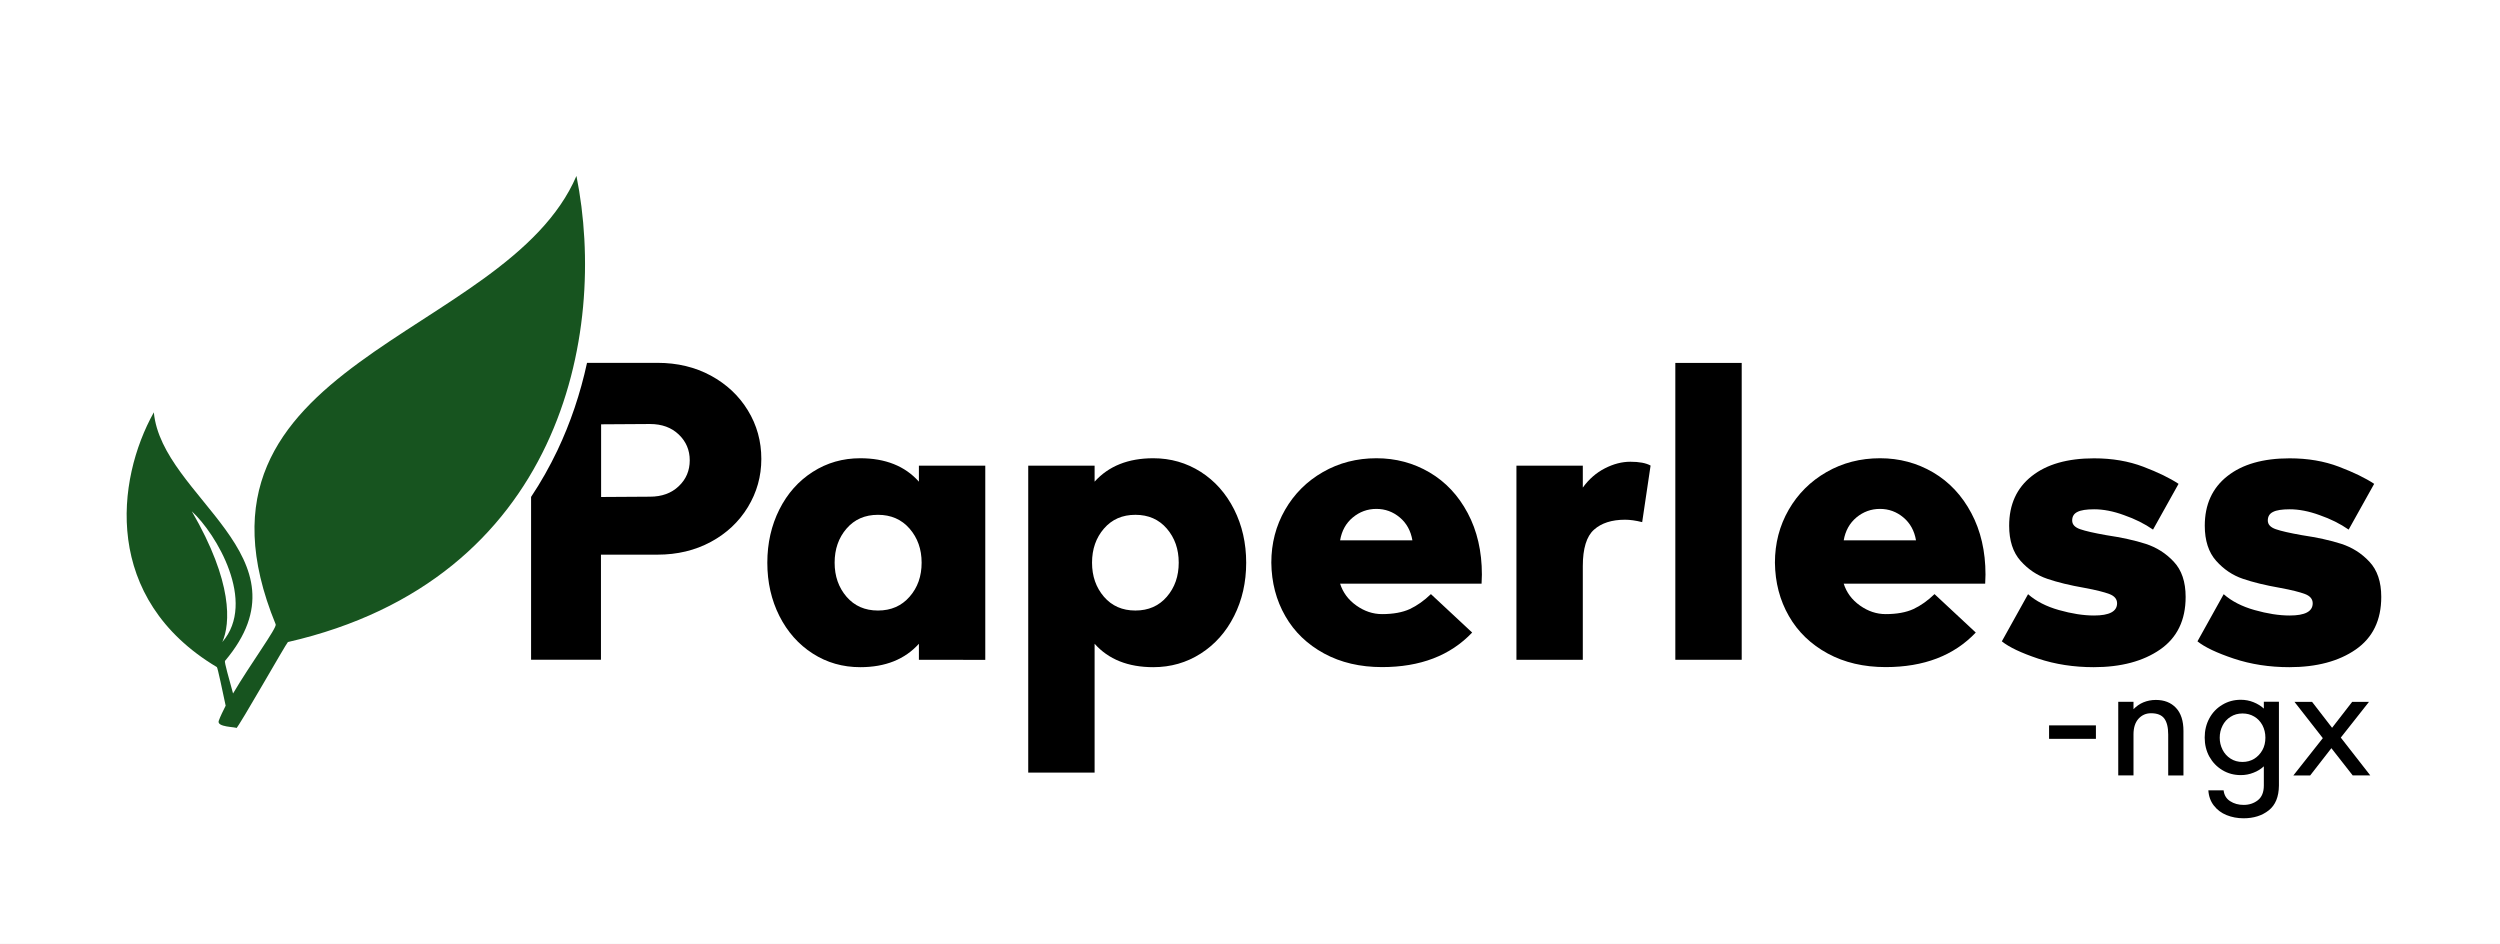
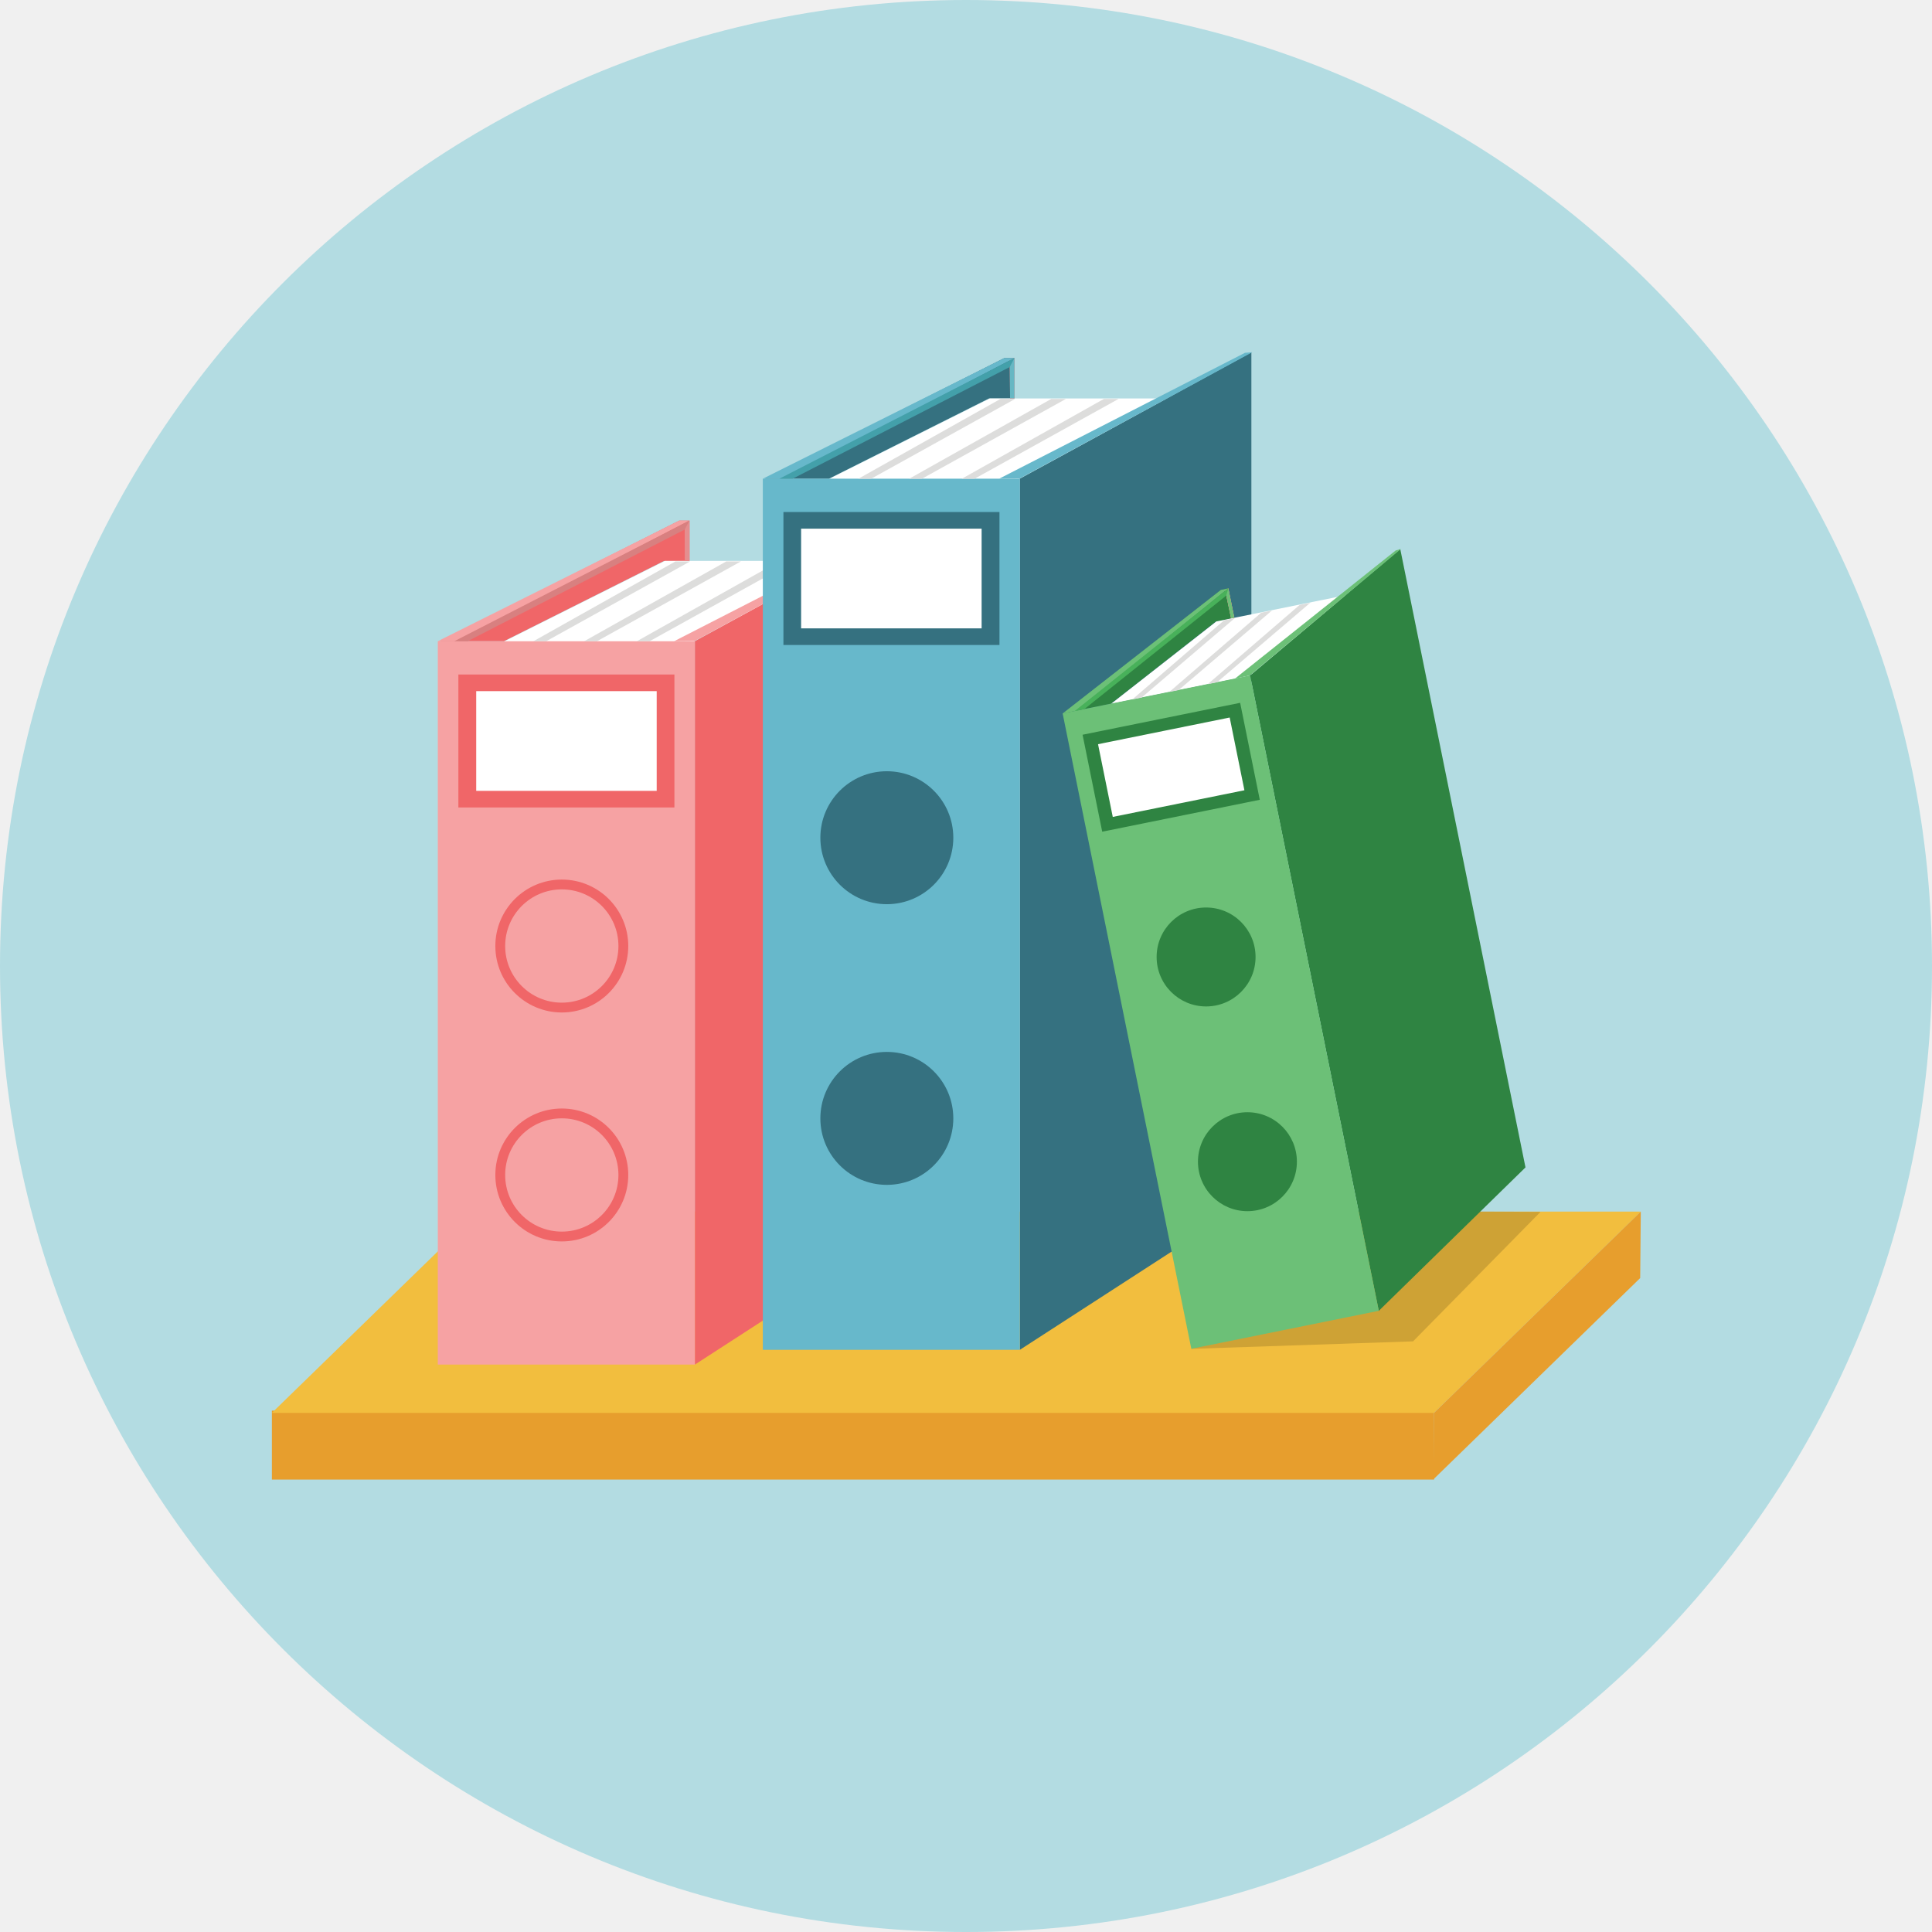
- <svg xmlns="http://www.w3.org/2000/svg" version="1.1" id="Layer_1" x="0px" y="0px" viewBox="0 0 3212.8 1212.8" style="enable-background:new 0 0 3212.8 1212.8;" xml:space="preserve">
-   <style type="text/css">
- 	.st0{fill:#FFFFFF;}
- 	.st1{fill:#17541F;}
- </style>
-   <rect class="st0" width="3212.8" height="1212.8" />
-   <path d="M1180.9,847.9v-20.6c-18,20-43.1,30.1-75.4,30.1c-22.4,0-42.8-5.8-61-17.5c-18.3-11.7-32.5-27.8-42.9-48.3  c-10.3-20.5-15.5-43.3-15.5-68.4c0-25.1,5.2-48,15.5-68.5s24.6-36.6,42.9-48.3s38.6-17.5,61-17.5c32.3,0,57.5,10,75.4,30.1v-20.6  h85.3V848L1180.9,847.9L1180.9,847.9z M1184.4,723.1c0-17.4-5.2-31.9-15.5-43.8c-10.3-11.8-23.9-17.7-40.6-17.7  c-16.8,0-30.2,5.9-40.4,17.7c-10.2,11.8-15.3,26.4-15.3,43.8c0,17.4,5.1,31.9,15.3,43.8c10.2,11.8,23.6,17.7,40.4,17.7  s30.3-5.9,40.6-17.7C1179.3,755.1,1184.4,740.5,1184.4,723.1z" />
-   <path d="M1543.1,606.4c18.3,11.7,32.5,27.8,42.9,48.3c10.3,20.5,15.5,43.3,15.5,68.5c0,25.1-5.2,48-15.5,68.4  c-10.3,20.5-24.6,36.6-42.9,48.3s-38.6,17.5-61,17.5c-32.3,0-57.5-10-75.4-30.1v165.6h-85.3V598.4h85.3V619  c18-20,43.1-30.1,75.4-30.1C1504.5,588.9,1524.8,594.8,1543.1,606.4z M1514.8,723.1c0-17.4-5.1-31.9-15.3-43.8  c-10.2-11.8-23.6-17.7-40.4-17.7s-30.2,5.9-40.4,17.7c-10.2,11.8-15.3,26.4-15.3,43.8c0,17.4,5.1,31.9,15.3,43.8  c10.2,11.8,23.6,17.7,40.4,17.7s30.2-5.9,40.4-17.7C1509.7,755.1,1514.8,740.5,1514.8,723.1z" />
-   <path d="M1838.9,763.5l53,49.4c-28.1,29.6-66.7,44.4-115.8,44.4c-28.1,0-53-5.8-74.5-17.5s-38.2-27.7-49.8-48  c-11.7-20.3-17.7-43.2-18-68.7c0-24.8,5.9-47.5,17.7-68c11.8-20.5,28.1-36.7,48.7-48.5s43.5-17.7,68.7-17.7  c24.8,0,47.6,6.1,68.2,18.2c20.6,12.1,37,29.5,49.1,52.3c12.1,22.7,18.2,49.1,18.2,79l-0.4,11.7h-181.8  c3.6,11.4,10.5,20.7,20.9,28.1c10.3,7.3,21.3,11,33,11c14.4,0,26.3-2.2,35.7-6.5C1821.1,778.3,1830.2,771.9,1838.9,763.5z   M1722.2,694.4h92.9c-2.1-12.3-7.5-22.1-16.2-29.4c-8.7-7.3-18.7-11-30.1-11s-21.5,3.7-30.3,11S1724.3,682.1,1722.2,694.4z" />
-   <path d="M2034.1,626.6c7.8-10.8,17.2-19,28.3-24.7s22-8.5,32.8-8.5c11.4,0,20,1.6,26,4.9l-10.8,72.7c-8.4-2.1-15.7-3.1-22-3.1  c-17.1,0-30.4,4.3-39.9,12.8c-9.6,8.5-14.4,24.2-14.4,46.9v120.3h-85.3V598.4h85.3V626.6L2034.1,626.6z" />
-   <path d="M2238.3,466.4v381.5H2153V466.4H2238.3z" />
-   <path d="M2486.1,763.5l53,49.4c-28.1,29.6-66.7,44.4-115.8,44.4c-28.1,0-53-5.8-74.5-17.5s-38.2-27.7-49.8-48  c-11.7-20.3-17.7-43.2-18-68.7c0-24.8,5.9-47.5,17.7-68s28.1-36.7,48.7-48.5c20.6-11.8,43.5-17.7,68.7-17.7  c24.8,0,47.6,6.1,68.2,18.2c20.6,12.1,37,29.5,49.1,52.3c12.1,22.7,18.2,49.1,18.2,79l-0.4,11.7h-181.8  c3.6,11.4,10.5,20.7,20.9,28.1c10.3,7.3,21.3,11,33,11c14.4,0,26.3-2.2,35.7-6.5C2468.4,778.3,2477.4,771.9,2486.1,763.5z   M2369.4,694.4h92.9c-2.1-12.3-7.5-22.1-16.2-29.4c-8.7-7.3-18.7-11-30.1-11s-21.5,3.7-30.3,11  C2377,672.3,2371.5,682.1,2369.4,694.4z" />
-   <path d="M2691.2,654.5c-9.9,0-17.1,1.1-21.5,3.4c-4.5,2.2-6.7,5.9-6.7,11s3.4,8.8,10.3,11.2c6.9,2.4,18,4.9,33.2,7.6  c20,3,37,6.7,50.9,11.2s26,12.1,36.1,22.9c10.2,10.8,15.3,25.9,15.3,45.3c0,29.9-10.9,52.4-32.8,67.6  c-21.8,15.1-50.3,22.7-85.3,22.7c-25.7,0-49.5-3.7-71.4-11c-21.8-7.3-37.4-14.7-46.7-22.2l33.7-60.6c10.2,9,23.4,15.8,39.7,20.4  c16.3,4.6,31.3,7,45.1,7c19.7,0,29.6-5.2,29.6-15.7c0-5.4-3.3-9.4-9.9-11.9c-6.6-2.5-17.2-5.2-31.9-7.9c-18.9-3.3-34.9-7.2-48-11.7  c-13.2-4.5-24.6-12.2-34.3-23.1c-9.7-10.9-14.6-26-14.6-45.1c0-27.2,9.7-48.5,29-63.7c19.3-15.3,46-22.9,80.1-22.9  c23.3,0,44.4,3.6,63.3,10.8c18.9,7.2,34,14.5,45.3,22l-32.8,58.8c-10.8-7.5-23.2-13.7-37.3-18.6  C2715.8,656.9,2702.9,654.5,2691.2,654.5z" />
-   <path d="M2942.6,654.5c-9.9,0-17.1,1.1-21.5,3.4c-4.5,2.2-6.7,5.9-6.7,11s3.4,8.8,10.3,11.2c6.9,2.4,18,4.9,33.2,7.6  c20,3,37,6.7,50.9,11.2s26,12.1,36.1,22.9c10.2,10.8,15.3,25.9,15.3,45.3c0,29.9-10.9,52.4-32.8,67.6  c-21.8,15.1-50.3,22.7-85.3,22.7c-25.7,0-49.5-3.7-71.4-11c-21.8-7.3-37.4-14.7-46.7-22.2l33.7-60.6c10.2,9,23.4,15.8,39.7,20.4  c16.3,4.6,31.3,7,45.1,7c19.8,0,29.6-5.2,29.6-15.7c0-5.4-3.3-9.4-9.9-11.9c-6.6-2.5-17.2-5.2-31.9-7.9c-18.9-3.3-34.9-7.2-48-11.7  c-13.2-4.5-24.6-12.2-34.3-23.1s-14.6-26-14.6-45.1c0-27.2,9.7-48.5,29-63.7c19.3-15.3,46-22.9,80.1-22.9c23.3,0,44.4,3.6,63.3,10.8  c18.9,7.2,34,14.5,45.3,22l-32.8,58.8c-10.8-7.5-23.2-13.7-37.3-18.6C2967.1,656.9,2954.2,654.5,2942.6,654.5z" />
+ <svg xmlns="http://www.w3.org/2000/svg" version="1.1" id="Layer_1" viewBox="0 0 473.931 473.931" xml:space="preserve">
+   <circle style="fill:#B3DCE2;" cx="236.966" cy="236.966" r="236.966" />
+   <rect x="66.697" y="346.038" style="fill:#E79E2D;" width="285.085" height="16.909" />
+   <polygon style="fill:#F2BE3E;" points="351.77,346.584 66.697,346.584 117.431,297.212 402.497,297.212 " />
+   <polygon style="fill:#E79E2D;" points="351.77,346.584 351.621,362.891 402.348,313.515 402.497,297.212 " />
+   <polygon style="fill:#F06668;" points="169.116,137.611 169.116,127.703 166.617,127.71 107.972,157.292 123.628,157.289   162.879,137.611 " />
+   <polygon style="fill:#FFFFFF;" points="207.118,137.596 163.096,137.596 123.628,157.363 170.149,157.363 " />
+   <polygon style="fill:#F06668;" points="227.245,126.273 170.452,157.289 170.456,334.742 227.248,297.99 " />
  <g>
-     <path d="M2633.3,932.2h60.2v17.3h-60.2V932.2z" />
-     <path d="M2754.5,902.6c4.9-2,10.2-3.1,16-3.1c10.9,0,19.5,3.4,25.9,10.2s9.6,16.7,9.6,29.6v57.3h-19.6V944c0-9.3-1.7-16.2-5.1-20.7   c-3.4-4.5-9.1-6.7-17-6.7c-6.5,0-11.8,2.4-16.1,7.1c-4.3,4.8-6.4,11.5-6.4,20.2v52.6h-19.6v-94.6h19.6v9.5   C2745.5,907.6,2749.7,904.6,2754.5,902.6z" />
-     <path d="M2915.6,1041.4c-8.6,6.8-19.4,10.2-32.3,10.2c-7.9,0-15.2-1.4-21.9-4.1s-12.1-6.8-16.3-12.2c-4.2-5.4-6.6-11.9-7.1-19.6   h19.6c0.7,6.1,3.5,10.8,8.4,13.9c4.9,3.2,10.7,4.8,17.4,4.8c7,0,13.1-2,18.2-6c5.1-4,7.7-10.3,7.7-18.9v-24.7   c-3.6,3.4-8,6.2-13.3,8.2c-5.2,2.1-10.7,3.1-16.3,3.1c-8.7,0-16.6-2.1-23.7-6.4c-7.1-4.3-12.6-10-16.7-17.3c-4-7.3-6-15.5-6-24.6   s2-17.3,6-24.7s9.6-13.2,16.7-17.4c7.1-4.3,15-6.4,23.7-6.4c5.7,0,11.1,1,16.3,3.1s9.6,4.8,13.3,8.2v-8.8h19.4v107.8   C2928.5,1024.1,2924.2,1034.6,2915.6,1041.4z M2907.5,963.9c2.6-4.7,3.8-10,3.8-15.9s-1.3-11.2-3.8-16c-2.6-4.8-6.1-8.5-10.5-11.1   c-4.5-2.7-9.5-4-15.1-4c-5.8,0-10.9,1.4-15.4,4.3c-4.5,2.8-7.9,6.6-10.3,11.4c-2.4,4.8-3.6,9.9-3.6,15.5c0,5.4,1.2,10.5,3.6,15.3   c2.4,4.8,5.8,8.6,10.3,11.5s9.6,4.3,15.4,4.3c5.6,0,10.6-1.4,15.1-4.1C2901.4,972.3,2904.9,968.6,2907.5,963.9z" />
-     <path d="M2968.8,996.6h-21.6l37.9-48l-36.4-46.6h22.6l25.7,33.3l25.8-33.3h21.6l-36.2,45.9l37.9,48.6h-22.6l-27.4-35L2968.8,996.6z   " />
+     <rect x="107.396" y="157.304" style="fill:#F6A2A3;" width="63.06" height="177.434" />
+     <polygon style="fill:#F6A2A3;" points="227.439,126.273 225.692,126.4 165.378,157.289 170.426,157.24  " />
+     <polygon style="fill:#F6A2A3;" points="166.617,127.71 107.396,157.289 112.447,157.292 169.068,127.703  " />
  </g>
-   <path d="M961.1,527.4c-11.5-18.9-27.4-33.7-47.6-44.7c-20.2-10.9-43-16.4-68.5-16.4h-90.6c-8.6,39.6-21.3,77.2-38,112.4  c-10,21-21.3,41-33.9,59.9v209.2h89.8v-135H845c25.4,0,48.3-5.5,68.5-16.4s36.1-25.8,47.6-44.7s17.3-39.5,17.3-61.9  C978.4,567.1,972.7,546.3,961.1,527.4z M872.3,624.8c-9.4,9-21.8,13.5-37,13.5l-62.8,0.4v-93.4l62.8-0.4c15.3,0,27.6,4.5,37,13.5  s14.1,20,14.1,33.2C886.4,604.8,881.7,615.9,872.3,624.8z" />
-   <path class="st1" d="M290,906.9c-3.5-16.5-10.4-49.6-11.3-49.6c-147.1-88-129.7-240.3-81-327.4c10.4,109.7,204.6,185.4,91.4,319.5  c-0.9,1.7,5.2,22.6,10.4,41.8c22.6-38.3,56.6-84.4,54.8-88.8C215,462.9,650.3,436.8,740.8,226.1c40.9,203.7-20.9,518.9-370.8,599  c-1.7,0.9-63.5,109.7-66.2,110.6c0-1.7-26.1-0.9-22.6-9.6C283.1,920.8,286.5,913.9,290,906.9L290,906.9z M285.7,825.1  c44.4-51.4-7.8-139.3-39.2-168C299.6,748.4,296.1,801.5,285.7,825.1L285.7,825.1z" />
+   <g>
+     <polygon style="fill:#E58E8F;" points="168.05,137.551 169.128,137.551 169.128,127.703 167.994,128.327  " />
+     <polygon style="fill:#E58E8F;" points="168.05,137.551 169.128,137.551 169.128,127.703 167.994,128.327  " />
+     <polygon style="fill:#E58E8F;" points="168.05,137.551 169.128,137.551 169.128,127.703 167.994,128.327  " />
+   </g>
+   <polygon style="fill:#D88080;" points="169.116,127.703 111.448,157.292 114.711,157.292 167.964,129.903 " />
+   <g>
+     <polygon style="fill:#DDDDDC;" points="133.966,157.307 130.834,157.307 165.711,137.715 169.292,137.719  " />
+     <polygon style="fill:#DDDDDC;" points="146.419,157.307 143.291,157.307 178.171,137.715 181.752,137.719  " />
+     <polygon style="fill:#DDDDDC;" points="159.332,157.307 156.204,157.307 191.077,137.715 194.658,137.719  " />
+   </g>
+   <rect x="112.44" y="165.461" style="fill:#F06668;" width="52.998" height="32.617" />
+   <rect x="116.818" y="169.539" style="fill:#FFFFFF;" width="44.273" height="24.464" />
+   <circle style="fill:#F06668;" cx="137.813" cy="232.064" r="16.303" />
+   <circle style="fill:#F6A2A3;" cx="137.813" cy="232.064" r="13.893" />
+   <circle style="fill:#F06668;" cx="137.813" cy="288.228" r="16.303" />
+   <circle style="fill:#F6A2A3;" cx="137.813" cy="288.228" r="13.893" />
+   <polygon style="fill:#357180;" points="248.838,97.746 248.842,87.842 246.343,87.845 187.694,117.435 203.353,117.428   242.605,97.746 " />
+   <polygon style="fill:#FFFFFF;" points="286.843,97.739 242.818,97.739 203.353,117.503 249.867,117.506 " />
+   <polygon style="fill:#357180;" points="306.97,86.412 250.17,117.428 250.174,331.12 306.97,294.361 " />
+   <g>
+     <rect x="187.125" y="117.428" style="fill:#67B8CB;" width="63.056" height="213.692" />
+     <polygon style="fill:#67B8CB;" points="307.161,86.412 305.414,86.539 245.1,117.428 250.152,117.379  " />
+     <polygon style="fill:#67B8CB;" points="246.343,87.845 187.122,117.428 192.169,117.435 248.79,87.842  " />
+   </g>
+   <g>
+     <polygon style="fill:#E58E8F;" points="247.776,97.69 248.85,97.69 248.85,87.842 247.716,88.463  " />
+     <polygon style="fill:#E58E8F;" points="247.776,97.69 248.85,97.69 248.85,87.842 247.716,88.463  " />
+   </g>
+   <polygon style="fill:#67B7C3;" points="247.776,97.69 248.85,97.69 248.85,87.842 247.716,88.463 " />
+   <polygon style="fill:#43A0AA;" points="248.842,87.842 191.17,117.435 194.433,117.435 247.682,90.038 " />
+   <g>
+     <polygon style="fill:#DDDDDC;" points="213.684,117.446 210.556,117.446 245.437,97.851 249.018,97.858  " />
+     <polygon style="fill:#DDDDDC;" points="226.141,117.446 223.016,117.446 257.897,97.851 261.478,97.858  " />
+     <polygon style="fill:#DDDDDC;" points="239.054,117.446 235.929,117.446 270.802,97.851 274.383,97.858  " />
+   </g>
+   <rect x="192.177" y="125.603" style="fill:#357180;" width="52.998" height="32.613" />
+   <rect x="196.517" y="129.686" style="fill:#FFFFFF;" width="44.28" height="24.456" />
+   <g>
+     <circle style="fill:#357180;" cx="217.546" cy="205.497" r="16.307" />
+     <circle style="fill:#357180;" cx="217.546" cy="274.346" r="16.307" />
+   </g>
+   <polygon style="opacity:0.15;enable-background:new    ;" points="377.888,297.283 346.633,329.043 292.224,330.88 324.01,297.006   " />
+   <polygon style="fill:#2F8442;" points="302.776,151.556 301.313,144.335 299.487,144.709 261.085,174.939 272.509,172.63   298.226,152.48 " />
+   <polygon style="fill:#FFFFFF;" points="330.487,145.936 298.379,152.439 272.516,172.678 306.443,165.812 " />
+   <polygon style="fill:#2F8442;" points="343.494,134.703 306.656,165.711 338.218,321.563 374.21,286.372 " />
+   <g>
+     <rect x="219.942" y="224.815" transform="matrix(0.1985 0.9801 -0.9801 0.1985 483.3493 -94.4956)" style="fill:#6CC077;" width="159.017" height="46.929" />
+     <polygon style="fill:#6CC077;" points="343.632,134.677 342.382,135.025 302.952,166.463 306.626,165.678  " />
+     <polygon style="fill:#6CC077;" points="299.487,144.709 260.662,175.025 264.348,174.28 301.272,144.338  " />
+   </g>
+   <g>
+     <polygon style="fill:#E58E8F;" points="301.99,151.672 302.776,151.511 301.316,144.331 300.583,144.948  " />
+     <polygon style="fill:#E58E8F;" points="301.99,151.672 302.776,151.511 301.316,144.331 300.583,144.948  " />
+   </g>
+   <polygon style="fill:#6CC077;" points="301.99,151.672 302.776,151.511 301.316,144.331 300.583,144.948 " />
+   <polygon style="fill:#48B15A;" points="301.313,144.335 263.622,174.433 266.005,173.947 300.796,146.108 " />
+   <g>
+     <polygon style="fill:#DDDDDC;" points="280.045,171.114 277.762,171.578 300.31,152.136 302.918,151.609  " />
+     <polygon style="fill:#DDDDDC;" points="289.126,169.277 286.847,169.737 309.391,150.295 312.007,149.771  " />
+     <polygon style="fill:#DDDDDC;" points="298.544,167.369 296.265,167.829 318.809,148.394 321.417,147.859  " />
+   </g>
+   <rect x="267.578" y="176.078" transform="matrix(-0.9801 0.1985 -0.1985 -0.9801 606.2376 315.6509)" style="fill:#2F8442;" width="39.438" height="24.269" />
+   <rect x="270.834" y="179.103" transform="matrix(-0.9801 0.1985 -0.1985 -0.9801 606.2585 315.633)" style="fill:#FFFFFF;" width="32.95" height="18.204" />
+   <g>
+     <circle style="fill:#2F8442;" cx="295.861" cy="234.751" r="12.135" />
+     <circle style="fill:#2F8442;" cx="306.001" cy="284.972" r="12.135" />
+   </g>
</svg>
